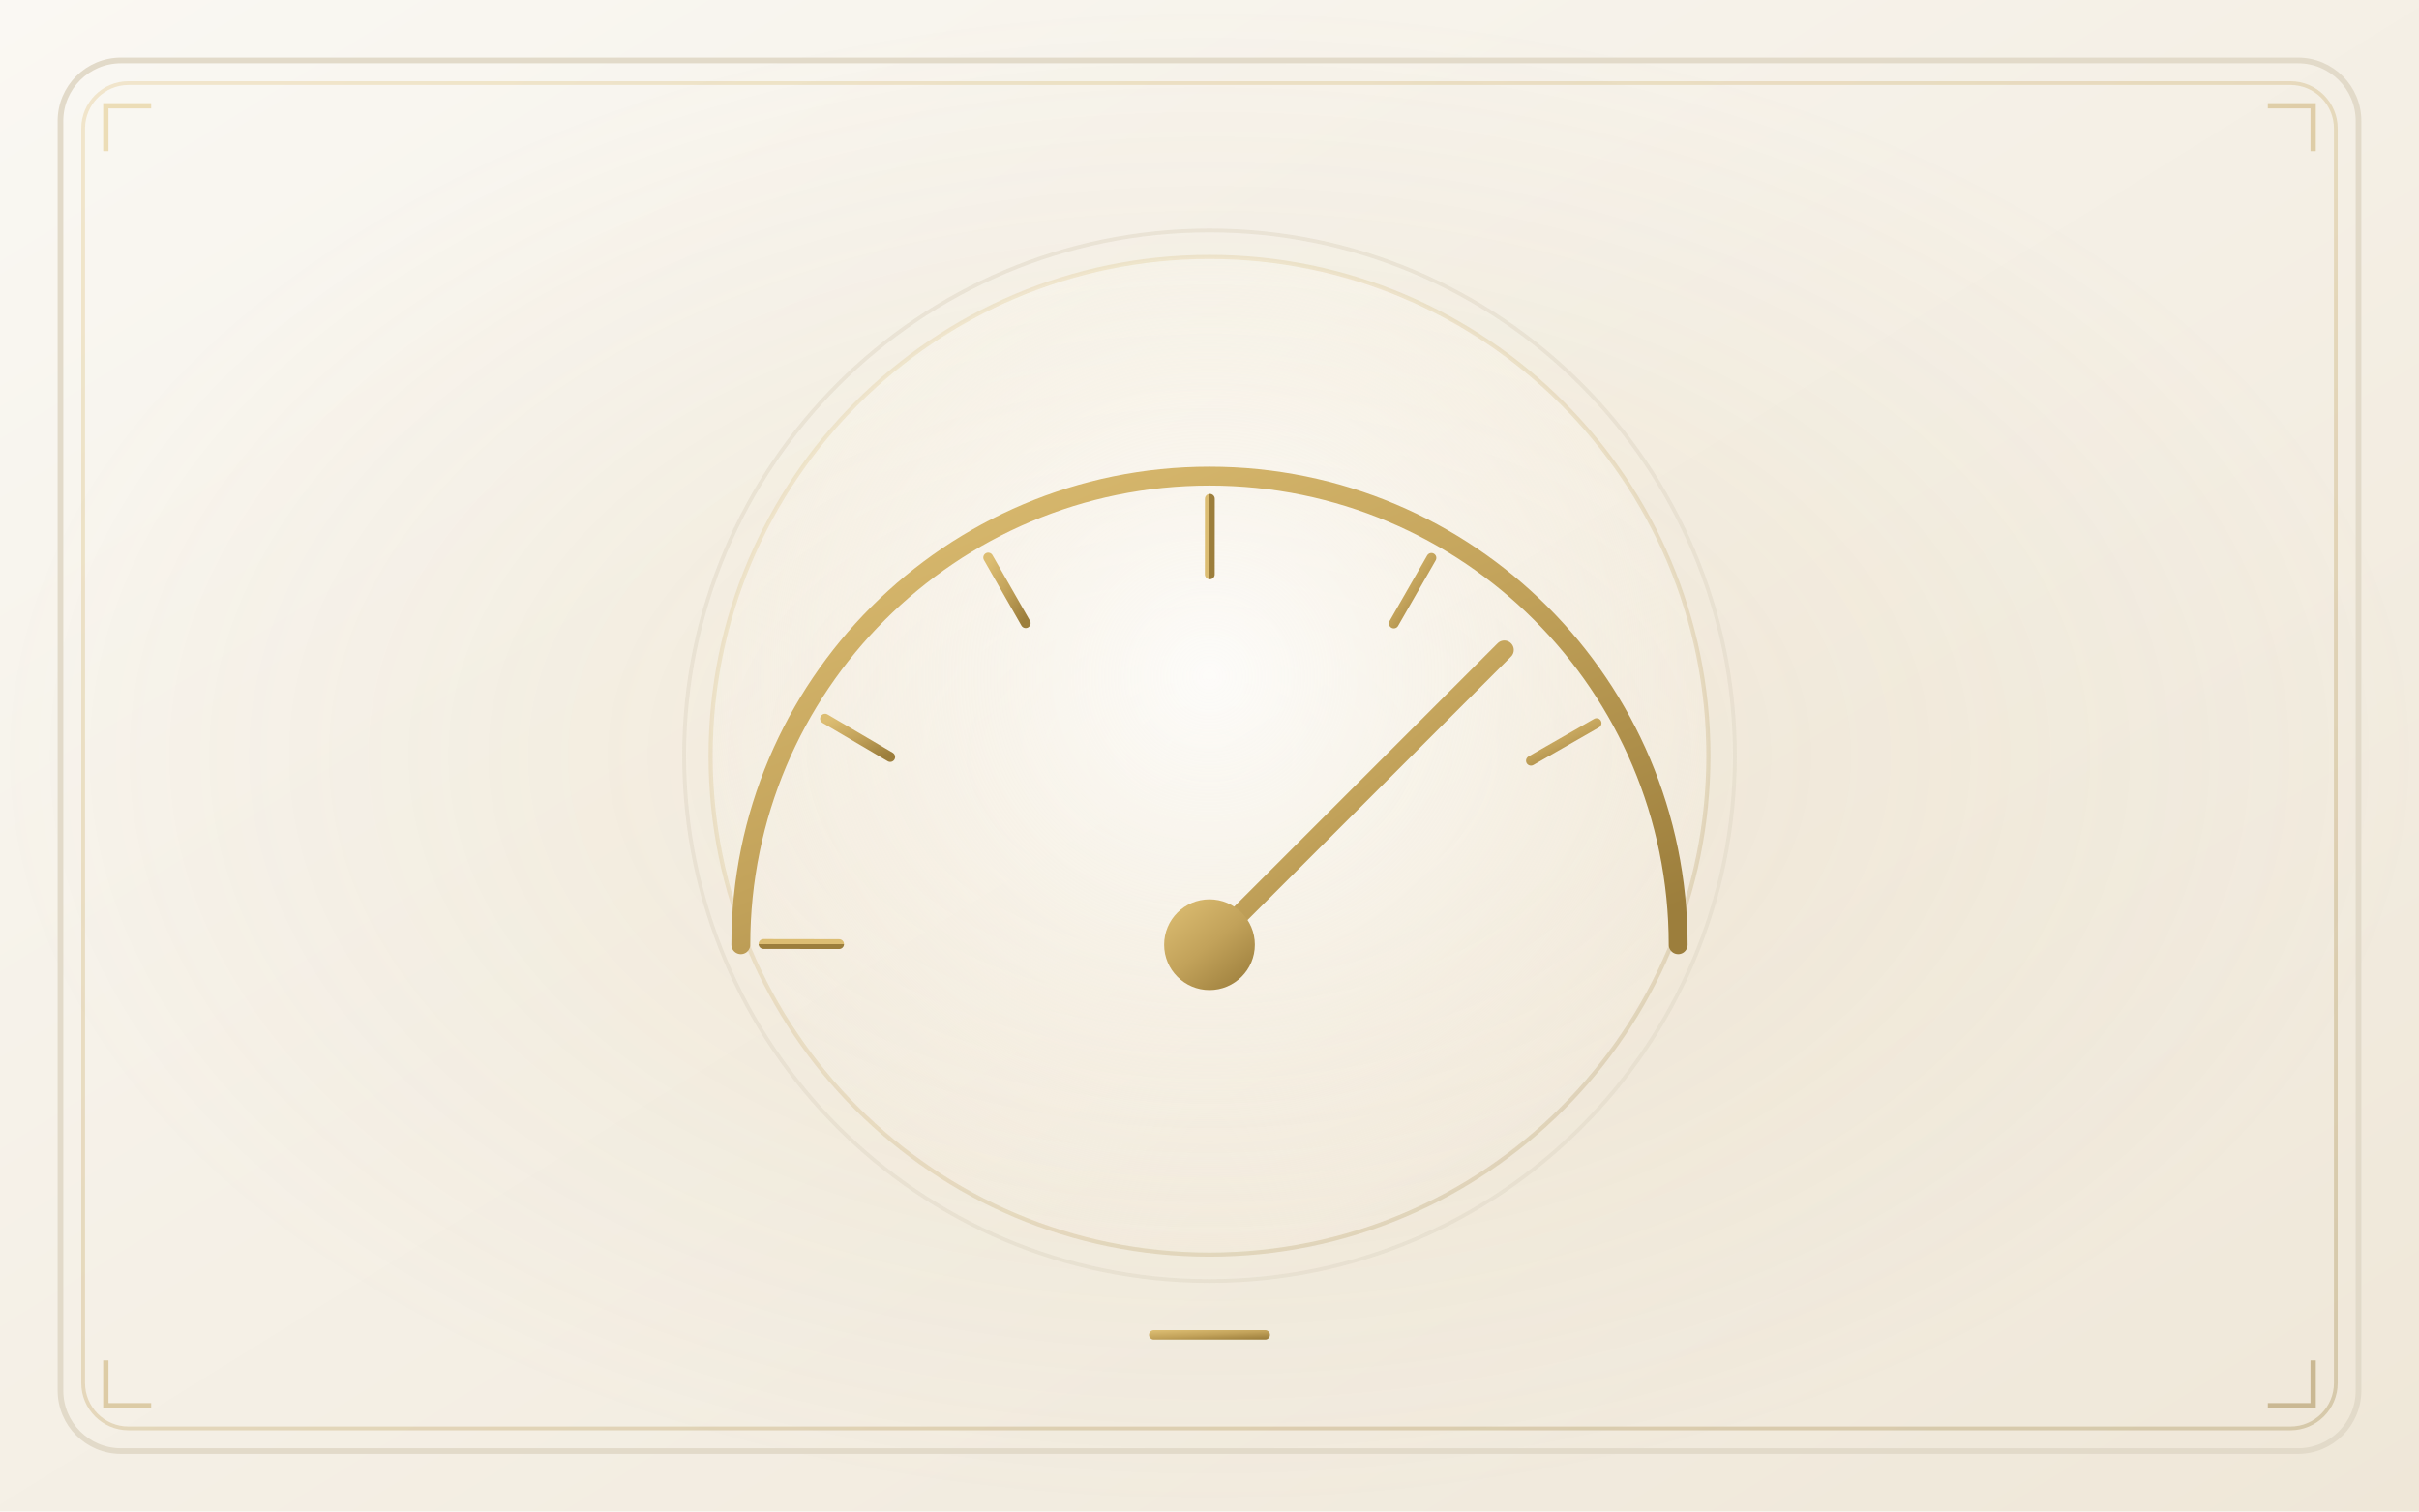
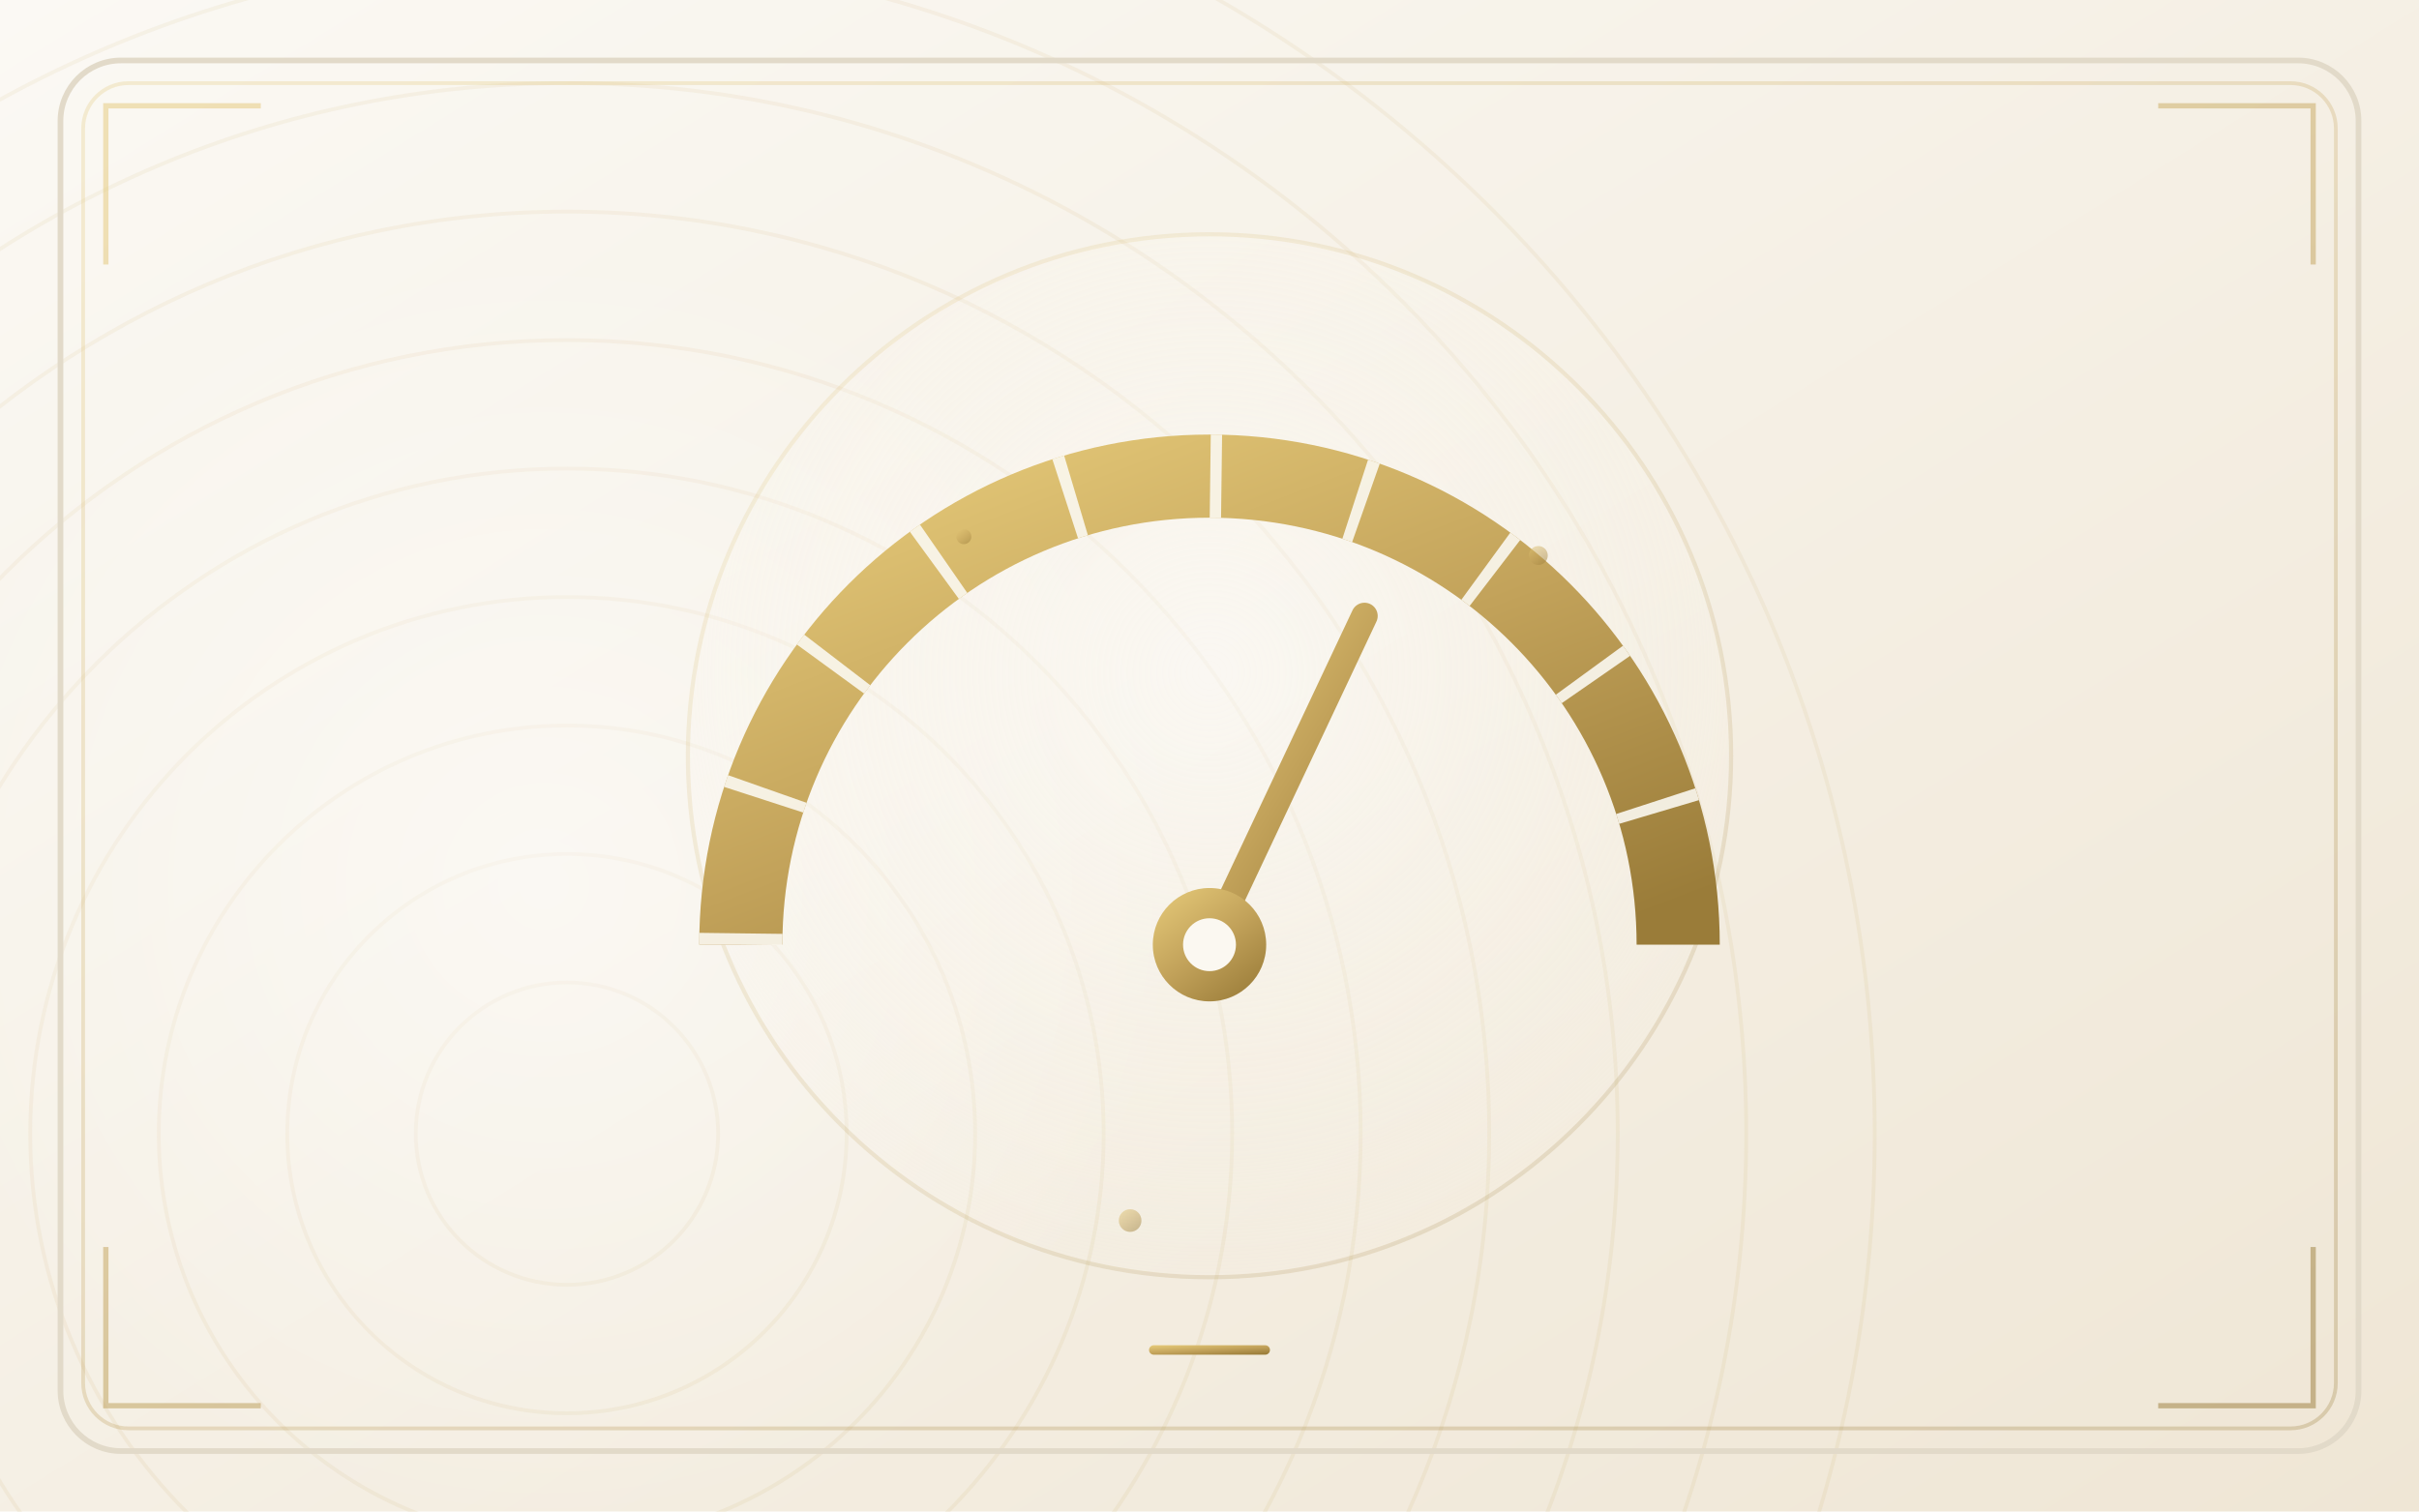
<svg xmlns="http://www.w3.org/2000/svg" viewBox="0 0 640 400" width="640" height="400">
  <defs>
    <linearGradient id="bgg" x1="0" y1="0" x2="1" y2="1">
-       <stop offset="0" stop-color="#faf8f3" />
-       <stop offset="1" stop-color="#efe7d8" />
+       <stop offset="0" stop-color="#fbf9f4" />
+       <stop offset="1" stop-color="#efe6d5" />
    </linearGradient>
-     <linearGradient id="gg" x1="0.1" y1="0" x2="0.9" y2="1">
-       <stop offset="0" stop-color="#dcbd72" />
+     <linearGradient id="gg" x1="0.12" y1="0" x2="0.88" y2="1">
+       <stop offset="0" stop-color="#e3c777" />
      <stop offset="0.5" stop-color="#c2a25a" />
-       <stop offset="1" stop-color="#9c7e3c" />
+       <stop offset="1" stop-color="#9a7c39" />
    </linearGradient>
-     <radialGradient id="glow" cx="0.5" cy="0.5" r="0.5">
-       <stop offset="0" stop-color="#caa968" stop-opacity="0.12" />
-       <stop offset="1" stop-color="#caa968" stop-opacity="0" />
+     <linearGradient id="tg" x1="0" y1="0" x2="1" y2="1">
+       <stop offset="0" stop-color="#c9a45f" />
+       <stop offset="1" stop-color="#b9933f" />
+     </linearGradient>
+     <radialGradient id="duo" cx="0.5" cy="0.5" r="0.5">
+       <stop offset="0" stop-color="#ffffff" stop-opacity="0.5" />
+       <stop offset="1" stop-color="#ffffff" stop-opacity="0" />
    </radialGradient>
-     <radialGradient id="med" cx="0.5" cy="0.42" r="0.6">
-       <stop offset="0" stop-color="#ffffff" stop-opacity="0.85" />
-       <stop offset="0.7" stop-color="#fbf7ee" stop-opacity="0.35" />
+     <radialGradient id="med" cx="0.5" cy="0.42" r="0.62">
+       <stop offset="0" stop-color="#ffffff" stop-opacity="0.5" />
+       <stop offset="0.75" stop-color="#fbf7ee" stop-opacity="0.18" />
      <stop offset="1" stop-color="#fbf7ee" stop-opacity="0" />
    </radialGradient>
  </defs>
  <rect width="640" height="400" fill="url(#bgg)" />
-   <rect width="640" height="400" fill="url(#glow)" />
-   <circle cx="320" cy="200" r="132" fill="url(#med)" />
-   <circle cx="320" cy="200" r="132" fill="none" stroke="url(#gg)" stroke-width="1.1" opacity="0.22" />
-   <circle cx="320" cy="200" r="139" fill="none" stroke="#e2dac9" stroke-width="1" opacity="0.6" />
+   <circle cx="150" cy="300" r="40" fill="none" stroke="url(#tg)" stroke-width="1" opacity="0.09" />
+   <circle cx="150" cy="300" r="74" fill="none" stroke="url(#tg)" stroke-width="1" opacity="0.09" />
+   <circle cx="150" cy="300" r="108" fill="none" stroke="url(#tg)" stroke-width="1" opacity="0.09" />
+   <circle cx="150" cy="300" r="142" fill="none" stroke="url(#tg)" stroke-width="1" opacity="0.09" />
+   <circle cx="150" cy="300" r="176" fill="none" stroke="url(#tg)" stroke-width="1" opacity="0.09" />
+   <circle cx="150" cy="300" r="210" fill="none" stroke="url(#tg)" stroke-width="1" opacity="0.09" />
+   <circle cx="150" cy="300" r="244" fill="none" stroke="url(#tg)" stroke-width="1" opacity="0.09" />
+   <circle cx="150" cy="300" r="278" fill="none" stroke="url(#tg)" stroke-width="1" opacity="0.09" />
+   <circle cx="150" cy="300" r="312" fill="none" stroke="url(#tg)" stroke-width="1" opacity="0.09" />
+   <circle cx="150" cy="300" r="346" fill="none" stroke="url(#tg)" stroke-width="1" opacity="0.09" />
+   <circle cx="144" cy="234" r="170" fill="url(#duo)" />
+   <circle cx="320" cy="200" r="138" fill="url(#med)" />
+   <circle cx="320" cy="200" r="138" fill="none" stroke="url(#gg)" stroke-width="1.1" opacity="0.18" />
+   <g>
+     <path d="M196 250 A124 124 0 0 1 444 250" fill="none" stroke="url(#gg)" stroke-width="22" />
+     <path d="M196 250 A124 124 0 0 1 444 250" fill="none" stroke="#fbf8f1" stroke-width="22" stroke-dasharray="3 36" opacity="0.9" />
+     <path d="M320 250 L361 163" stroke="url(#gg)" stroke-width="7" stroke-linecap="round" />
+     <circle cx="320" cy="250" r="15" fill="url(#gg)" />
+     <circle cx="320" cy="250" r="7" fill="#fbf8f1" />
+   </g>
+   <circle cx="255" cy="142" r="2" fill="url(#gg)" opacity="0.5" />
+   <circle cx="299" cy="323" r="3" fill="url(#gg)" opacity="0.5" />
+   <circle cx="407" cy="147" r="2.5" fill="url(#gg)" opacity="0.5" />
  <rect x="16" y="16" width="608" height="368" fill="none" stroke="#e2dac9" stroke-width="1.5" rx="16" />
-   <rect x="22" y="22" width="596" height="356" fill="none" stroke="url(#gg)" stroke-width="1" rx="12" opacity="0.3" />
-   <path d="M28 40 V28 H40 M600 28 H612 V40 M612 360 V372 H600 M40 372 H28 V360" fill="none" stroke="url(#gg)" stroke-width="1.4" opacity="0.45" />
-   <g>
-     <path d="M196 250 A124 124 0 0 1 444 250" stroke="url(#gg)" fill="none" stroke-width="5" stroke-linecap="round" stroke-linejoin="round" />
-     <line x1="222" y1="249.844" x2="202" y2="249.812" stroke="url(#gg)" fill="none" stroke-width="2.6" stroke-linecap="round" stroke-linejoin="round" />
-     <line x1="235.524" y1="200.323" x2="218.284" y2="190.185" stroke="url(#gg)" fill="none" stroke-width="2.6" stroke-linecap="round" stroke-linejoin="round" />
-     <line x1="271.373" y1="164.915" x2="261.45" y2="147.551" stroke="url(#gg)" fill="none" stroke-width="2.6" stroke-linecap="round" stroke-linejoin="round" />
-     <line x1="320.078" y1="152" x2="320.094" y2="132" stroke="url(#gg)" fill="none" stroke-width="2.6" stroke-linecap="round" stroke-linejoin="round" />
-     <line x1="368.762" y1="164.993" x2="378.713" y2="147.644" stroke="url(#gg)" fill="none" stroke-width="2.6" stroke-linecap="round" stroke-linejoin="round" />
-     <line x1="405.046" y1="201.306" x2="422.403" y2="191.368" stroke="url(#gg)" fill="none" stroke-width="2.6" stroke-linecap="round" stroke-linejoin="round" />
-     <line x1="418.0" y1="250.0" x2="438.0" y2="250.0" stroke="url(#gg)" fill="none" stroke-width="2.6" stroke-linecap="round" stroke-linejoin="round" />
-     <path d="M320 250 L398 172" stroke="url(#gg)" fill="none" stroke-width="5" stroke-linecap="round" stroke-linejoin="round" />
-     <circle cx="320" cy="250" r="12" fill="url(#gg)" />
-   </g>
-   <rect x="304" y="352" width="32" height="2.5" rx="1.25" fill="url(#gg)" />
+   <rect x="22" y="22" width="596" height="356" fill="none" stroke="url(#gg)" stroke-width="1" rx="12" opacity="0.28" />
+   <path d="M28 70 V28 H69 M571 28 H612 V70 M612 330 V372 H571 M69 372 H28 V330" fill="none" stroke="url(#gg)" stroke-width="1.4" opacity="0.5" />
+   <rect x="304" y="356" width="32" height="2.5" rx="1.25" fill="url(#gg)" />
</svg>
